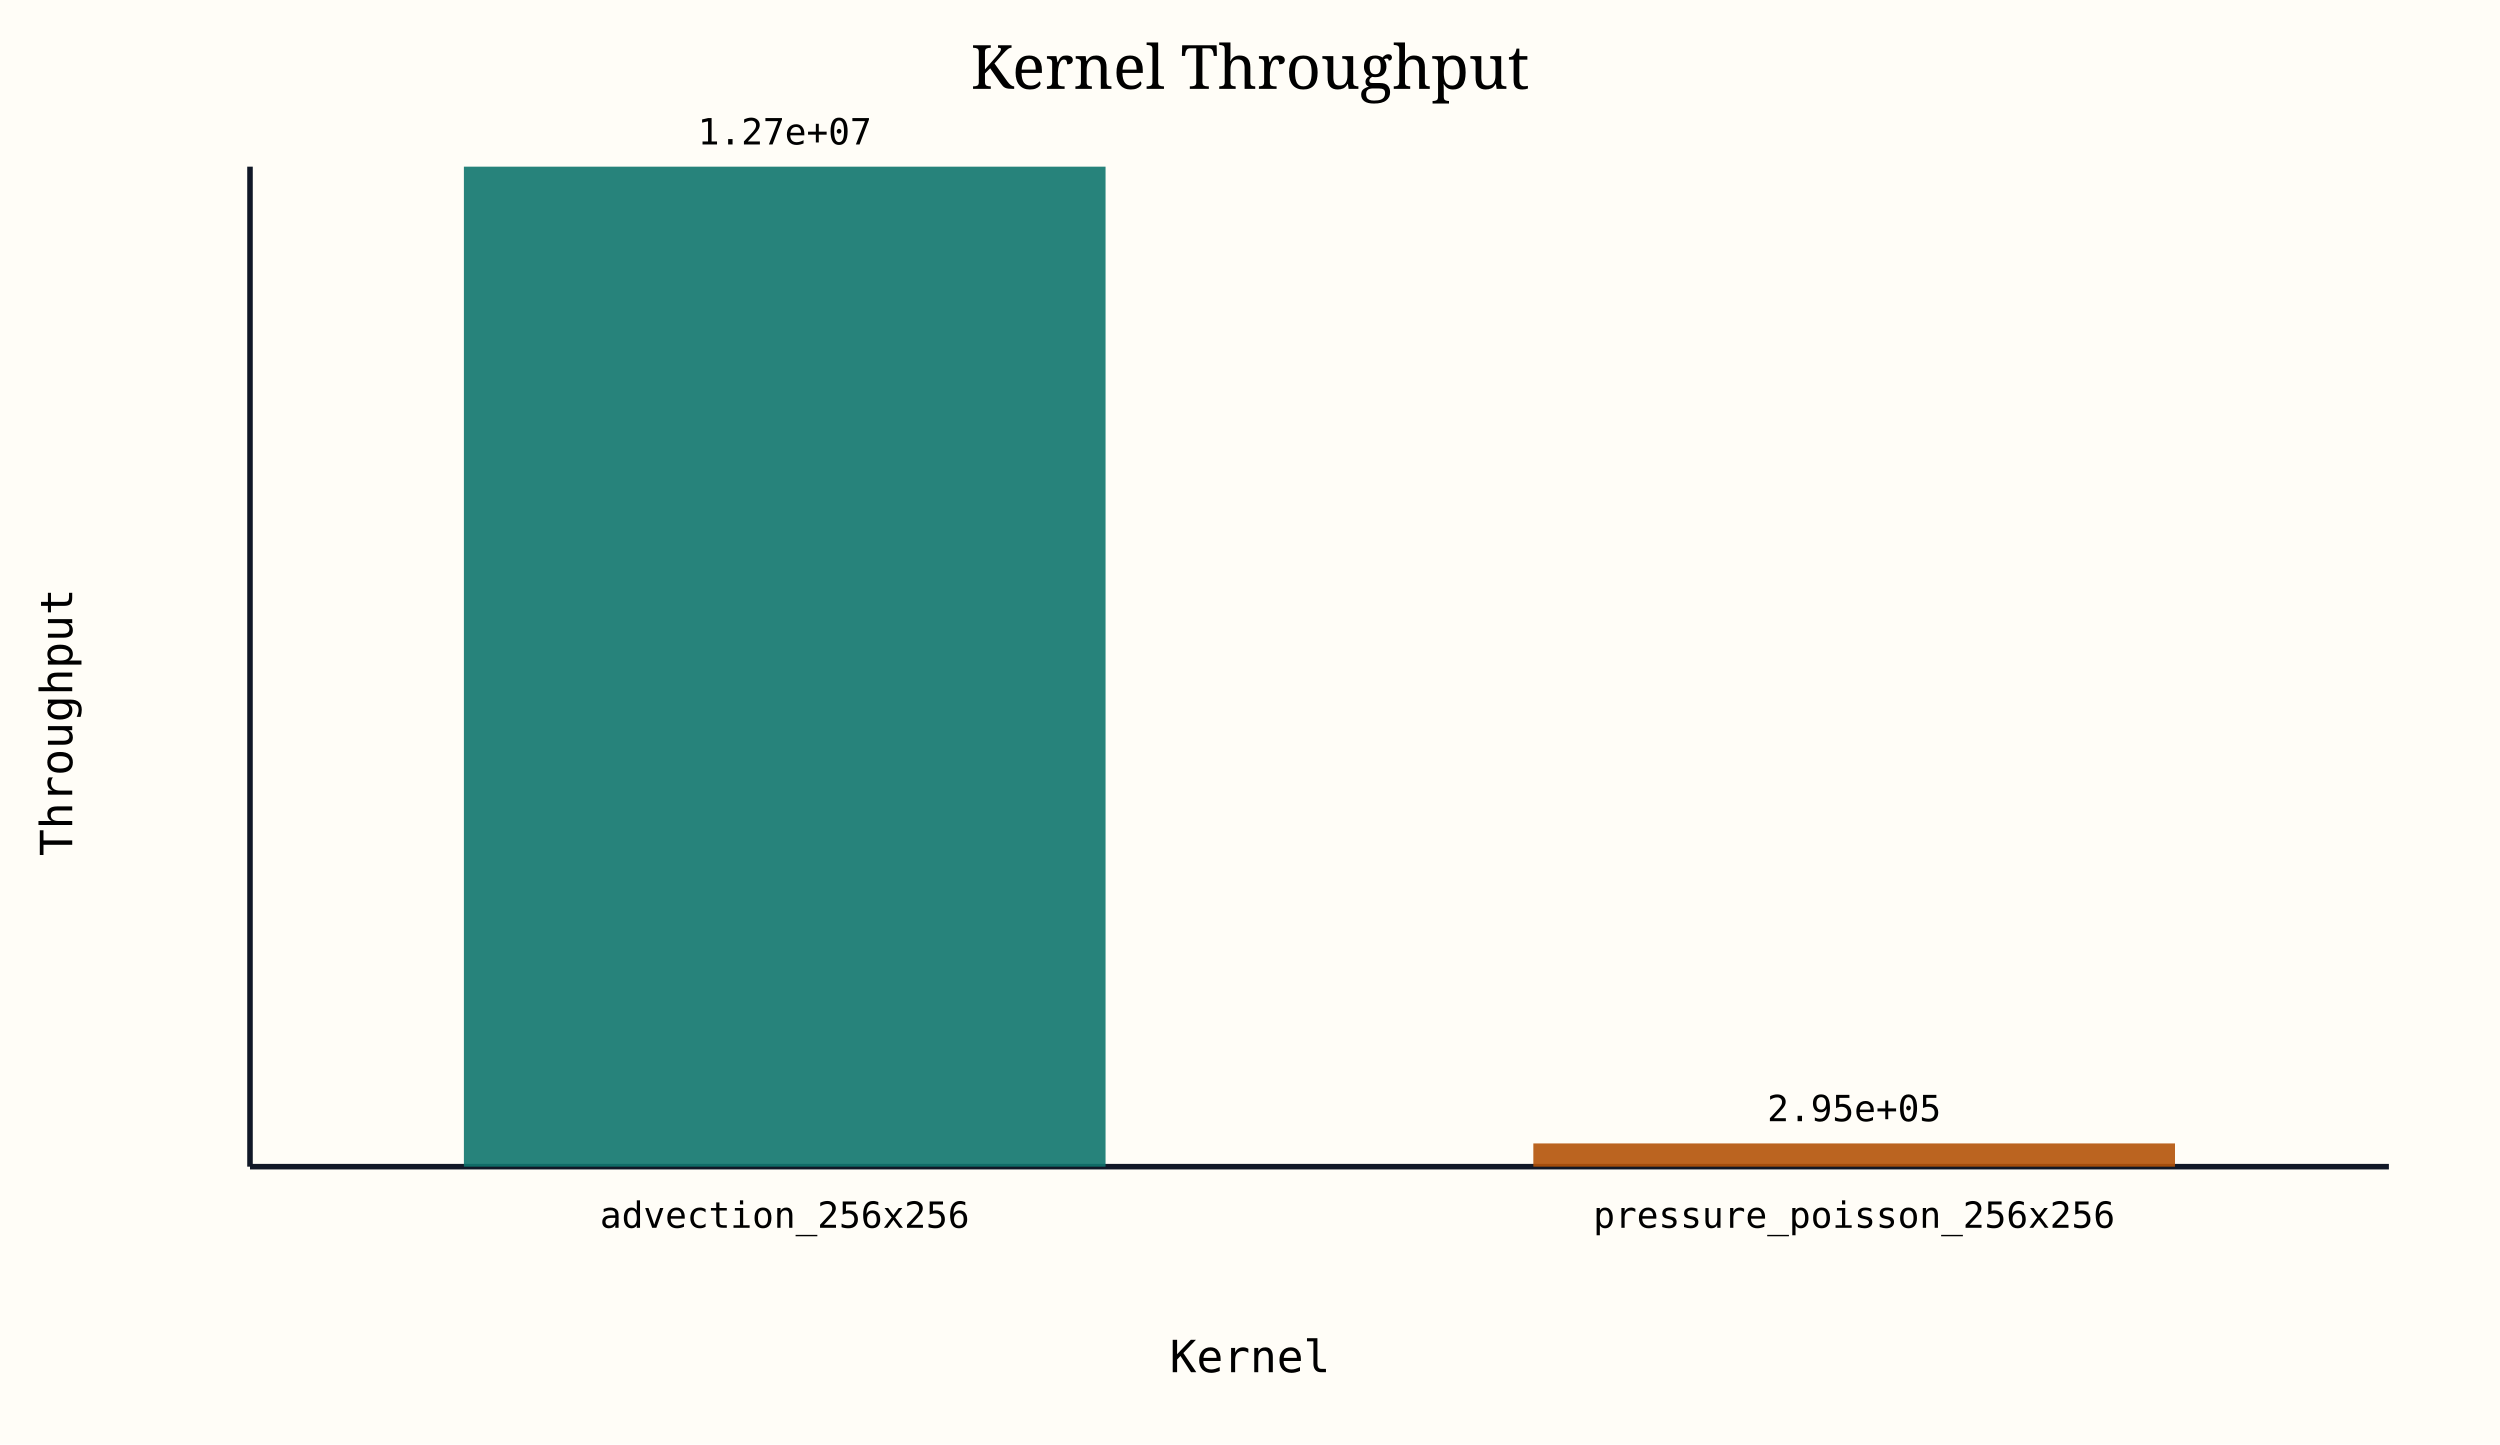
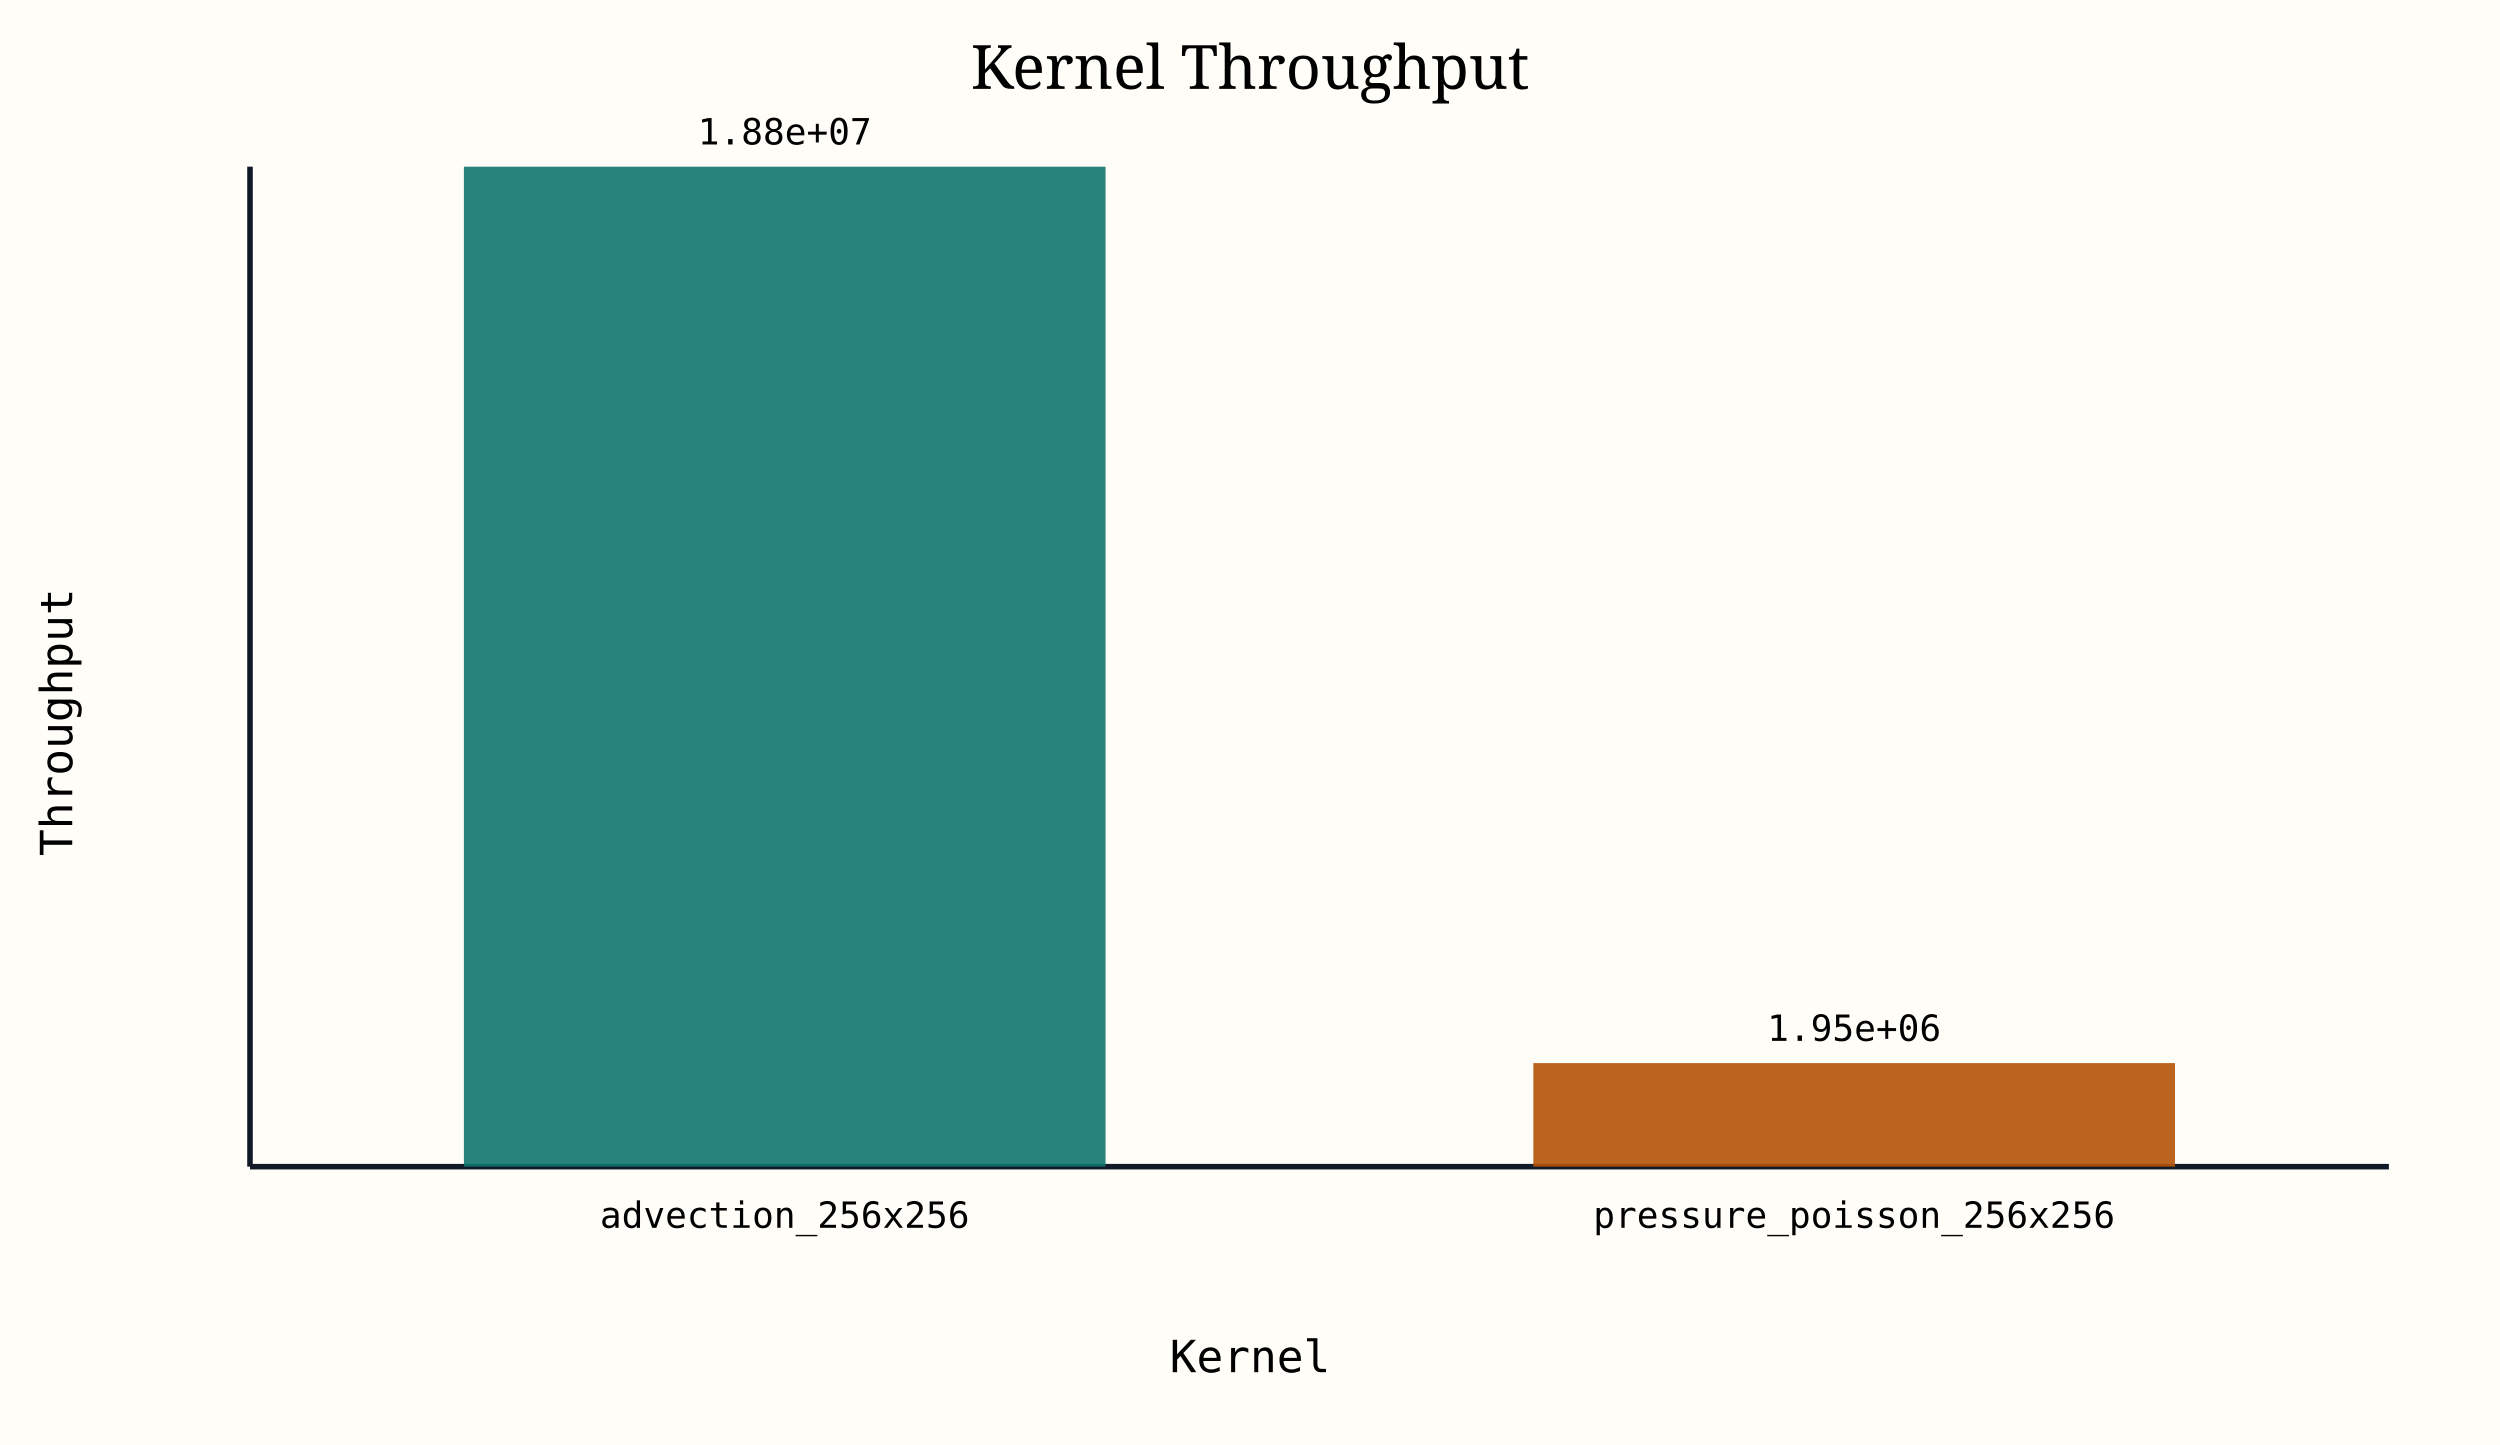
<svg xmlns="http://www.w3.org/2000/svg" width="900" height="520" viewBox="0 0 900 520">
  <rect width="100%" height="100%" fill="#fffdf7" />
  <text x="450.0" y="32" text-anchor="middle" font-size="22" font-family="Georgia, serif">Kernel Throughput</text>
  <line x1="90" y1="420" x2="860" y2="420" stroke="#111827" stroke-width="2" />
  <line x1="90" y1="60" x2="90" y2="420" stroke="#111827" stroke-width="2" />
  <text x="450.0" y="494" text-anchor="middle" font-size="16" font-family="Menlo, monospace">Kernel</text>
  <text x="26" y="260.0" transform="rotate(-90 26 260.0)" text-anchor="middle" font-size="16" font-family="Menlo, monospace">Throughput</text>
  <rect x="167.0" y="60.0" width="231.0" height="360.0" fill="#0f766e" opacity="0.9" />
-   <text x="282.5" y="52.0" text-anchor="middle" font-size="13" font-family="Menlo, monospace">1.27e+07</text>
+   <text x="282.5" y="52.0" text-anchor="middle" font-size="13" font-family="Menlo, monospace">1.88e+07</text>
  <text x="282.5" y="442" text-anchor="middle" font-size="13" font-family="Menlo, monospace">advection_256x256</text>
-   <rect x="552.0" y="411.635" width="231.0" height="8.365" fill="#b45309" opacity="0.9" />
-   <text x="667.5" y="403.635" text-anchor="middle" font-size="13" font-family="Menlo, monospace">2.95e+05</text>
+   <rect x="552.0" y="382.713" width="231.0" height="37.287" fill="#b45309" opacity="0.9" />
+   <text x="667.5" y="374.713" text-anchor="middle" font-size="13" font-family="Menlo, monospace">1.95e+06</text>
  <text x="667.5" y="442" text-anchor="middle" font-size="13" font-family="Menlo, monospace">pressure_poisson_256x256</text>
</svg>
